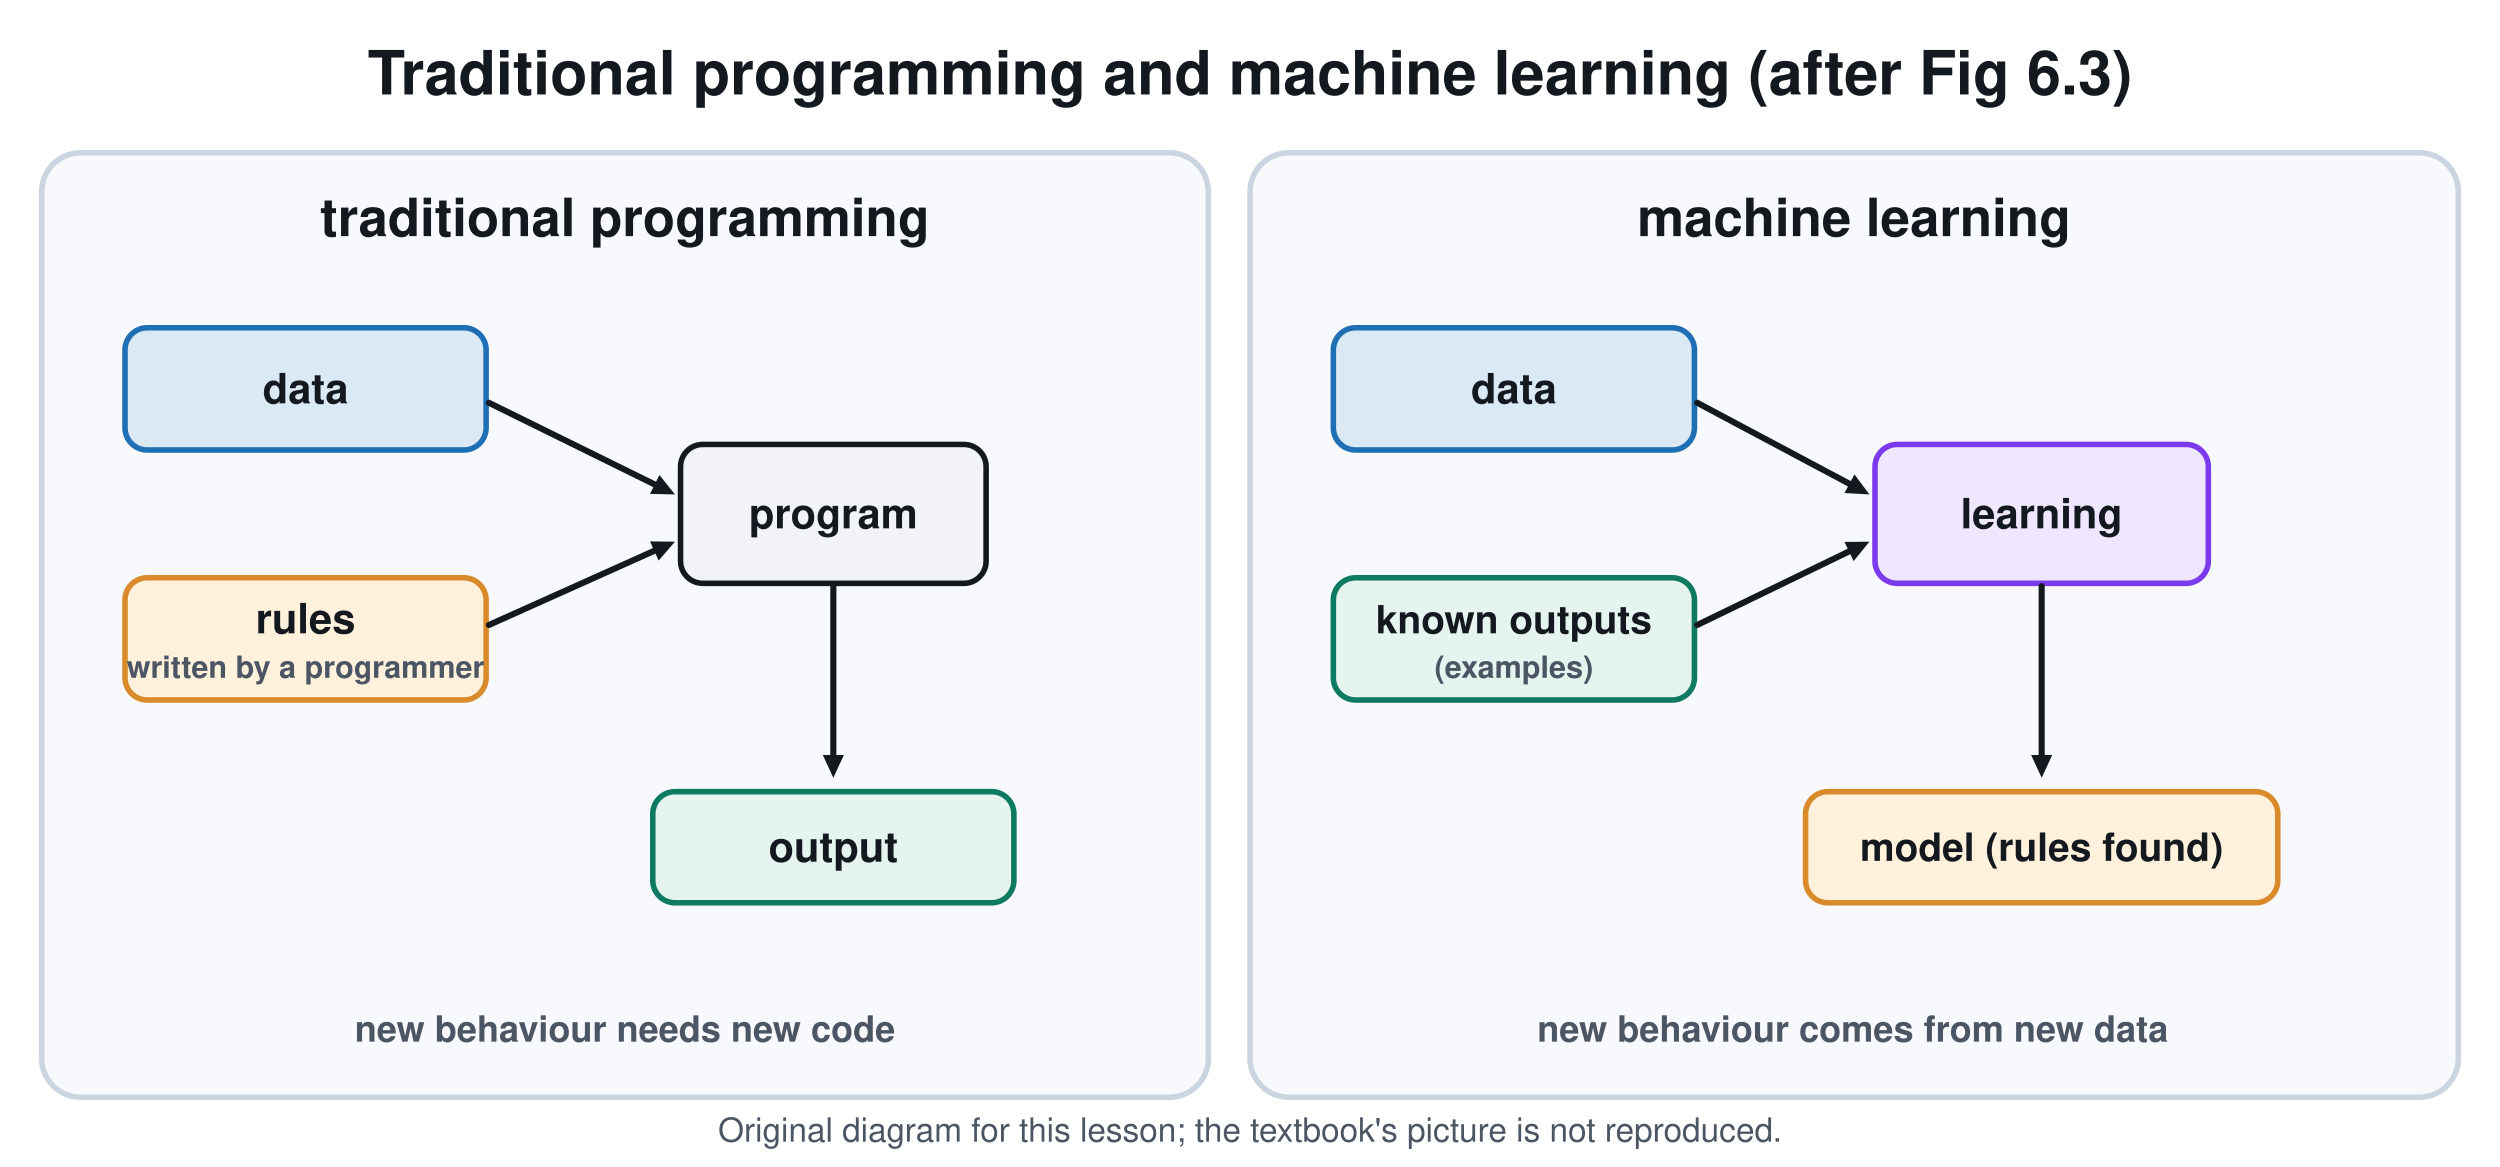
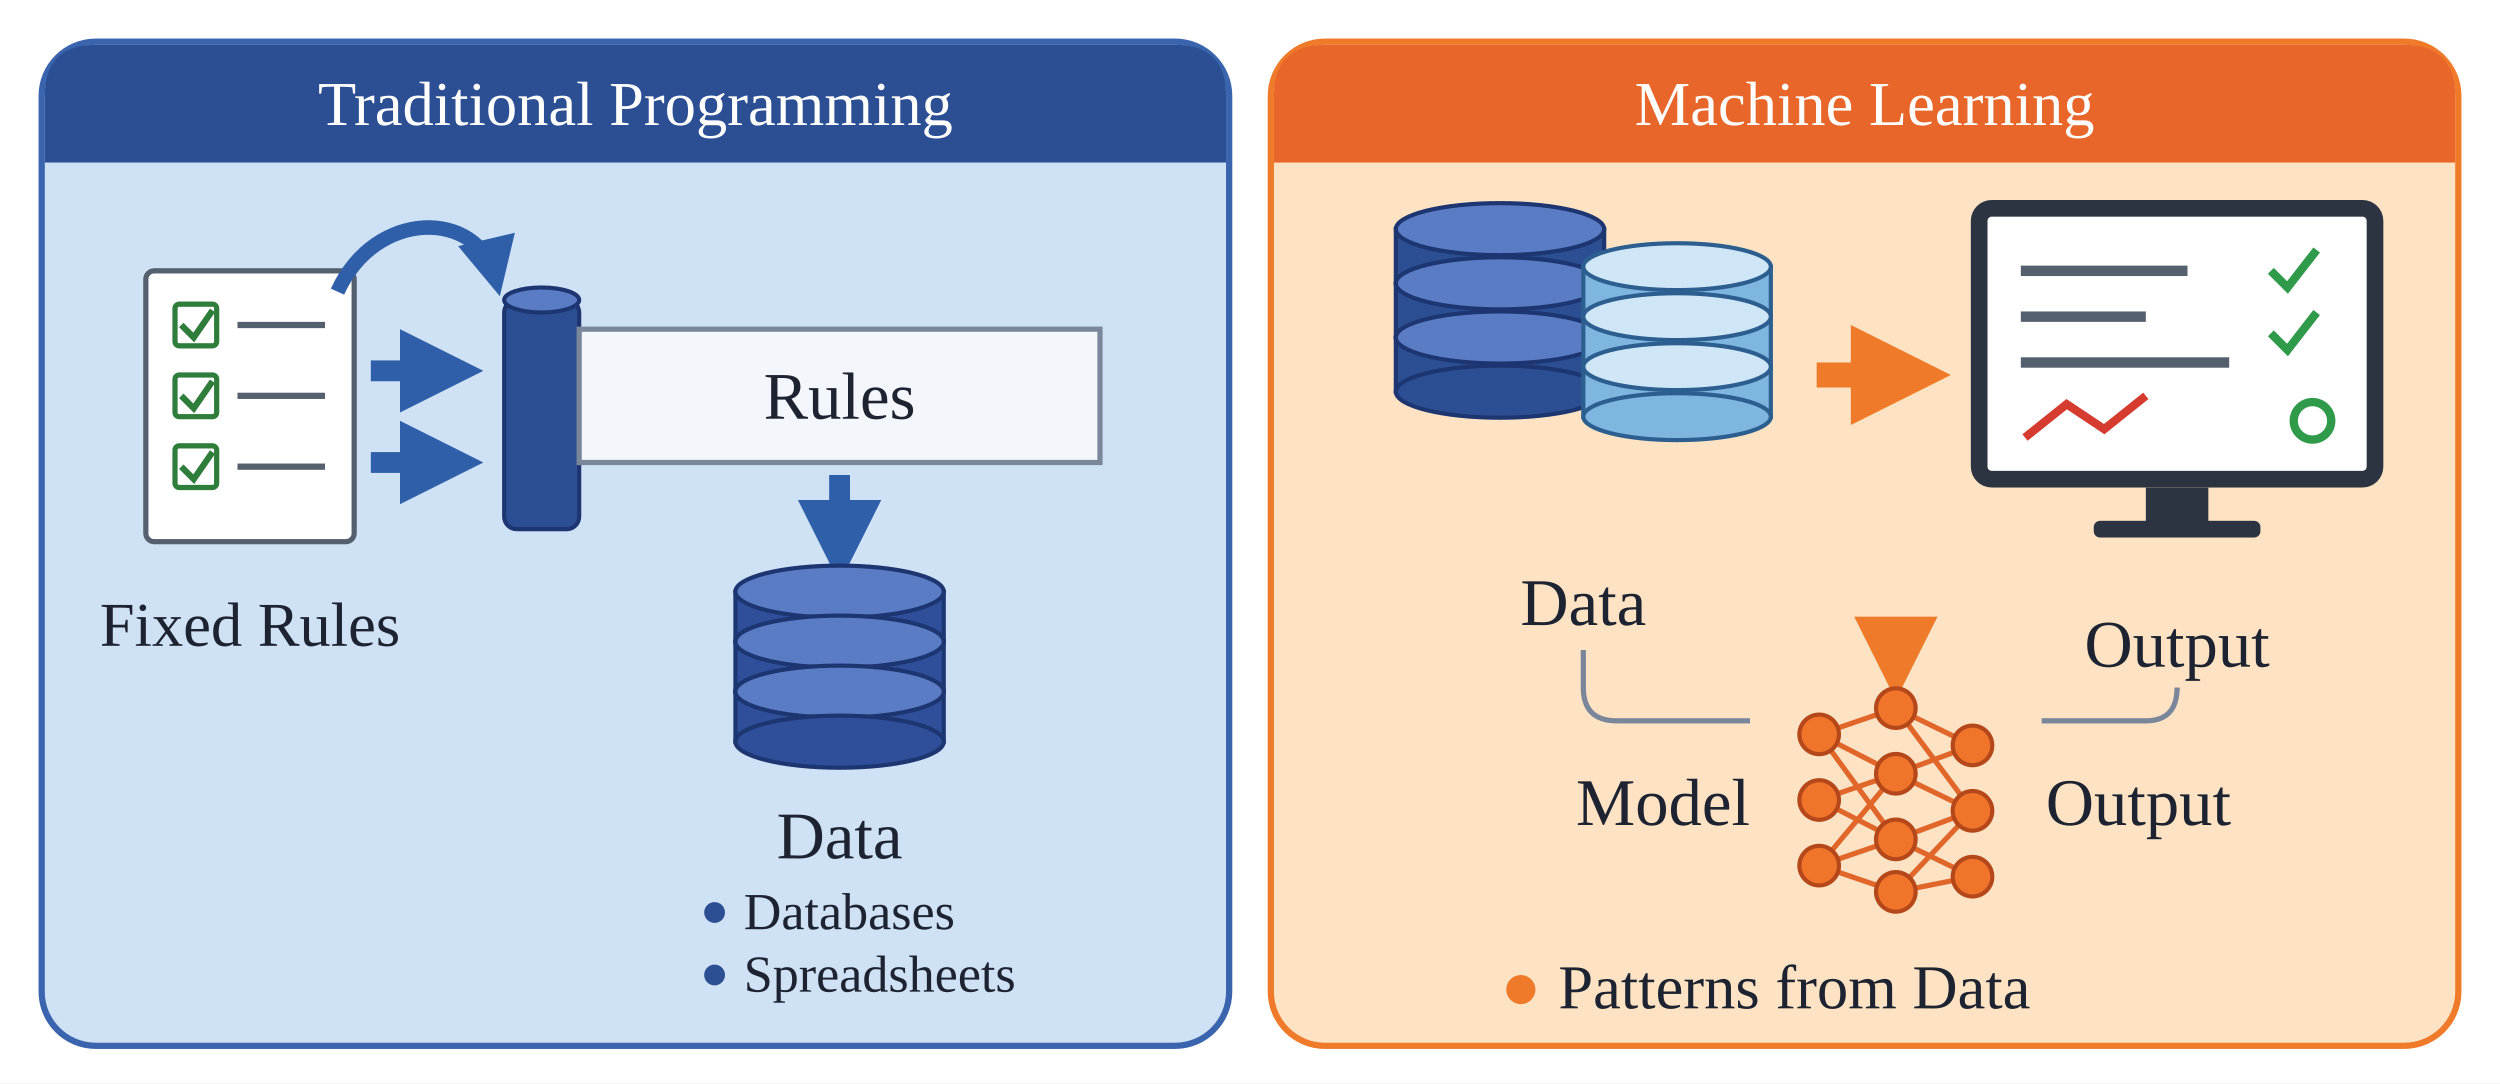
- <svg xmlns="http://www.w3.org/2000/svg" viewBox="0 0 900 420" font-family="Segoe UI, Helvetica, Arial, sans-serif">
-   <rect width="900" height="420" fill="#ffffff" />
-   <text x="450.0" y="34.0" font-size="22" fill="#14181f" text-anchor="middle" font-weight="700">Traditional programming and machine learning (after Fig 6.3)</text>
-   <rect x="15.0" y="55.0" width="420.0" height="340.0" rx="14" stroke="#cbd5e1" stroke-width="2" fill="#f7f9fc" />
-   <text x="225.0" y="85.0" font-size="19" fill="#14181f" text-anchor="middle" font-weight="700">traditional programming</text>
-   <rect x="45.0" y="118.0" width="130.0" height="44.0" rx="8" stroke="#1f6fb5" stroke-width="2" fill="#dbe9f5" />
-   <text x="110.0" y="145.2" font-size="15" fill="#14181f" text-anchor="middle" font-weight="700">data</text>
-   <rect x="45.0" y="208.0" width="130.0" height="44.0" rx="8" stroke="#d98b2b" stroke-width="2" fill="#fff1dc" />
-   <text x="110.0" y="228.0" font-size="15" fill="#14181f" text-anchor="middle" font-weight="700">rules</text>
-   <text x="110.0" y="244.0" font-size="11" fill="#4b5563" text-anchor="middle" font-weight="700">written by a programmer</text>
-   <rect x="245.0" y="160.0" width="110.0" height="50.0" rx="8" stroke="#14181f" stroke-width="2" fill="#f1f3f6" />
-   <text x="300.0" y="190.2" font-size="15" fill="#14181f" text-anchor="middle" font-weight="700">program</text>
-   <line x1="176.0" y1="145.0" x2="236.5" y2="174.8" stroke="#14181f" stroke-width="2.2" stroke-linecap="round" />
-   <path d="M243.0 178.0 L234.0 177.8 L237.4 171.0 Z" fill="#14181f" />
-   <line x1="176.0" y1="225.0" x2="236.4" y2="197.9" stroke="#14181f" stroke-width="2.2" stroke-linecap="round" />
-   <path d="M243.0 195.0 L237.1 201.8 L234.0 194.9 Z" fill="#14181f" />
-   <line x1="300.0" y1="211.0" x2="300.0" y2="272.8" stroke="#14181f" stroke-width="2.2" stroke-linecap="round" />
-   <path d="M300.0 280.0 L296.2 271.8 L303.8 271.8 Z" fill="#14181f" />
-   <rect x="235.0" y="285.0" width="130.0" height="40.0" rx="8" stroke="#0f7a62" stroke-width="2" fill="#e6f4ef" />
-   <text x="300.0" y="310.2" font-size="15" fill="#14181f" text-anchor="middle" font-weight="700">output</text>
-   <text x="225.0" y="375.0" font-size="13" fill="#4b5563" text-anchor="middle" font-weight="700">new behaviour needs new code</text>
-   <rect x="450.0" y="55.0" width="435.0" height="340.0" rx="14" stroke="#cbd5e1" stroke-width="2" fill="#f7f9fc" />
-   <text x="667.5" y="85.0" font-size="19" fill="#14181f" text-anchor="middle" font-weight="700">machine learning</text>
-   <rect x="480.0" y="118.0" width="130.0" height="44.0" rx="8" stroke="#1f6fb5" stroke-width="2" fill="#dbe9f5" />
-   <text x="545.0" y="145.2" font-size="15" fill="#14181f" text-anchor="middle" font-weight="700">data</text>
-   <rect x="480.0" y="208.0" width="130.0" height="44.0" rx="8" stroke="#0f7a62" stroke-width="2" fill="#e6f4ef" />
-   <text x="545.0" y="228.0" font-size="14" fill="#14181f" text-anchor="middle" font-weight="700">known outputs</text>
-   <text x="545.0" y="244.0" font-size="11" fill="#4b5563" text-anchor="middle" font-weight="700">(examples)</text>
-   <rect x="675.0" y="160.0" width="120.0" height="50.0" rx="8" stroke="#7c3aed" stroke-width="2" fill="#efe7fd" />
-   <text x="735.0" y="190.2" font-size="15" fill="#14181f" text-anchor="middle" font-weight="700">learning</text>
-   <line x1="611.0" y1="145.0" x2="666.6" y2="174.6" stroke="#14181f" stroke-width="2.2" stroke-linecap="round" />
-   <path d="M673.0 178.0 L664.0 177.5 L667.6 170.8 Z" fill="#14181f" />
-   <line x1="611.0" y1="225.0" x2="666.5" y2="198.1" stroke="#14181f" stroke-width="2.2" stroke-linecap="round" />
-   <path d="M673.0 195.0 L667.3 202.0 L664.0 195.1 Z" fill="#14181f" />
-   <line x1="735.0" y1="211.0" x2="735.0" y2="272.8" stroke="#14181f" stroke-width="2.2" stroke-linecap="round" />
-   <path d="M735.0 280.0 L731.2 271.8 L738.8 271.8 Z" fill="#14181f" />
-   <rect x="650.0" y="285.0" width="170.0" height="40.0" rx="8" stroke="#d98b2b" stroke-width="2" fill="#fff1dc" />
-   <text x="735.0" y="309.9" font-size="14" fill="#14181f" text-anchor="middle" font-weight="700">model (rules found)</text>
-   <text x="667.0" y="375.0" font-size="13" fill="#4b5563" text-anchor="middle" font-weight="700">new behaviour comes from new data</text>
-   <text x="450.0" y="411" font-size="12" fill="#4b5563" text-anchor="middle">Original diagram for this lesson; the textbook's picture is not reproduced.</text>
+ <svg xmlns="http://www.w3.org/2000/svg" viewBox="0 0 1200 520" font-family="Segoe UI, Arial, sans-serif">
+   <defs>
+     <marker id="ab" viewBox="0 0 10 10" refX="7" refY="5" markerWidth="4" markerHeight="4" orient="auto">
+       <path d="M0,0 L10,5 L0,10 Z" fill="#2f5fa8" />
+     </marker>
+     <marker id="ao" viewBox="0 0 10 10" refX="7" refY="5" markerWidth="4" markerHeight="4" orient="auto">
+       <path d="M0,0 L10,5 L0,10 Z" fill="#ef7a2a" />
+     </marker>
+   </defs>
+   <rect width="1200" height="520" fill="#ffffff" />
+   <rect x="20.0" y="20.0" width="570.0" height="482.0" rx="26" fill="#cfe1f5" stroke="#3a64ad" stroke-width="3" />
+   <path d="M21.5 78 V46 Q21.5 21.5 46 21.5 H564 Q588.5 21.5 588.5 46 V78 Z" fill="#2c4f94" />
+   <text x="305.0" y="60.0" font-size="30" fill="#ffffff" text-anchor="middle" font-family="Times New Roman, Times, serif">Traditional Programming</text>
+   <rect x="70.0" y="130.0" width="100.0" height="130.0" rx="4" fill="#ffffff" stroke="#55606e" stroke-width="2.5" />
+   <rect x="84.0" y="146.0" width="20.0" height="20.0" rx="2" fill="#ffffff" stroke="#2e7d3a" stroke-width="2.5" />
+   <polyline points="87,156 93,162 102,149" fill="none" stroke="#2e7d3a" stroke-width="3" />
+   <line x1="114" y1="156" x2="156" y2="156" stroke="#55606e" stroke-width="3" />
+   <rect x="84.0" y="180.0" width="20.0" height="20.0" rx="2" fill="#ffffff" stroke="#2e7d3a" stroke-width="2.5" />
+   <polyline points="87,190 93,196 102,183" fill="none" stroke="#2e7d3a" stroke-width="3" />
+   <line x1="114" y1="190" x2="156" y2="190" stroke="#55606e" stroke-width="3" />
+   <rect x="84.0" y="214.0" width="20.0" height="20.0" rx="2" fill="#ffffff" stroke="#2e7d3a" stroke-width="2.5" />
+   <polyline points="87,224 93,230 102,217" fill="none" stroke="#2e7d3a" stroke-width="3" />
+   <line x1="114" y1="224" x2="156" y2="224" stroke="#55606e" stroke-width="3" />
+   <text x="120.0" y="310.0" font-size="30" fill="#1d2330" text-anchor="middle" font-family="Times New Roman, Times, serif">Fixed Rules</text>
+   <path d="M162 140 C 180 100, 230 100, 238 134" fill="none" stroke="#2f5fa8" stroke-width="7" marker-end="url(#ab)" />
+   <line x1="178" y1="178" x2="220" y2="178" stroke="#2f5fa8" stroke-width="10" marker-end="url(#ab)" />
+   <line x1="178" y1="222" x2="220" y2="222" stroke="#2f5fa8" stroke-width="10" marker-end="url(#ab)" />
+   <rect x="242.0" y="144.0" width="36.0" height="110.0" rx="6" fill="#2c4f94" stroke="#1d3570" stroke-width="2" />
+   <ellipse cx="260" cy="144" rx="18" ry="6" fill="#5a7cc4" stroke="#1d3570" stroke-width="2" />
+   <rect x="278.0" y="158.0" width="250.0" height="64.0" rx="0" fill="#f3f6fa" stroke="#7a8699" stroke-width="2.5" />
+   <text x="403.0" y="201.0" font-size="32" fill="#1d2330" text-anchor="middle" font-family="Times New Roman, Times, serif">Rules</text>
+   <line x1="403" y1="228" x2="403" y2="268" stroke="#2f5fa8" stroke-width="10" marker-end="url(#ab)" />
+   <rect x="353" y="284" width="100" height="24" fill="#2f4f9a" stroke="#1d3570" stroke-width="2" />
+   <ellipse cx="403.0" cy="284" rx="50.0" ry="12.5" fill="#5a7cc4" stroke="#1d3570" stroke-width="2" />
+   <rect x="353" y="308" width="100" height="24" fill="#2f4f9a" stroke="#1d3570" stroke-width="2" />
+   <ellipse cx="403.0" cy="308" rx="50.0" ry="12.5" fill="#5a7cc4" stroke="#1d3570" stroke-width="2" />
+   <rect x="353" y="332" width="100" height="24" fill="#2f4f9a" stroke="#1d3570" stroke-width="2" />
+   <ellipse cx="403.0" cy="332" rx="50.0" ry="12.5" fill="#5a7cc4" stroke="#1d3570" stroke-width="2" />
+   <ellipse cx="403.0" cy="356" rx="50.0" ry="12.5" fill="#2f4f9a" stroke="#1d3570" stroke-width="2" />
+   <text x="403.0" y="412.0" font-size="32" fill="#1d2330" text-anchor="middle" font-family="Times New Roman, Times, serif">Data</text>
+   <circle cx="343" cy="438" r="5" fill="#2c4f94" />
+   <text x="357.0" y="446.0" font-size="25" fill="#1d2330" text-anchor="start" font-family="Times New Roman, Times, serif">Databases</text>
+   <circle cx="343" cy="468" r="5" fill="#2c4f94" />
+   <text x="357.0" y="476.0" font-size="25" fill="#1d2330" text-anchor="start" font-family="Times New Roman, Times, serif">Spreadsheets</text>
+   <rect x="610.0" y="20.0" width="570.0" height="482.0" rx="26" fill="#fde3c4" stroke="#ef7a2a" stroke-width="3" />
+   <path d="M611.5 78 V46 Q611.5 21.5 636 21.5 H1154 Q1178.5 21.5 1178.5 46 V78 Z" fill="#e8662a" />
+   <text x="895.0" y="60.0" font-size="30" fill="#ffffff" text-anchor="middle" font-family="Times New Roman, Times, serif">Machine Learning</text>
+   <rect x="670" y="110" width="100" height="26" fill="#2c4f94" stroke="#1d3570" stroke-width="2" />
+   <ellipse cx="720.0" cy="110" rx="50.0" ry="12.5" fill="#5a7cc4" stroke="#1d3570" stroke-width="2" />
+   <rect x="670" y="136" width="100" height="26" fill="#2c4f94" stroke="#1d3570" stroke-width="2" />
+   <ellipse cx="720.0" cy="136" rx="50.0" ry="12.5" fill="#5a7cc4" stroke="#1d3570" stroke-width="2" />
+   <rect x="670" y="162" width="100" height="26" fill="#2c4f94" stroke="#1d3570" stroke-width="2" />
+   <ellipse cx="720.0" cy="162" rx="50.0" ry="12.5" fill="#5a7cc4" stroke="#1d3570" stroke-width="2" />
+   <ellipse cx="720.0" cy="188" rx="50.0" ry="12.5" fill="#2c4f94" stroke="#1d3570" stroke-width="2" />
+   <rect x="760" y="128" width="90" height="24" fill="#7fb6e0" stroke="#2c5f8f" stroke-width="2" />
+   <ellipse cx="805.0" cy="128" rx="45.0" ry="11.25" fill="#cfe6f7" stroke="#2c5f8f" stroke-width="2" />
+   <rect x="760" y="152" width="90" height="24" fill="#7fb6e0" stroke="#2c5f8f" stroke-width="2" />
+   <ellipse cx="805.0" cy="152" rx="45.0" ry="11.25" fill="#cfe6f7" stroke="#2c5f8f" stroke-width="2" />
+   <rect x="760" y="176" width="90" height="24" fill="#7fb6e0" stroke="#2c5f8f" stroke-width="2" />
+   <ellipse cx="805.0" cy="176" rx="45.0" ry="11.25" fill="#cfe6f7" stroke="#2c5f8f" stroke-width="2" />
+   <ellipse cx="805.0" cy="200" rx="45.0" ry="11.25" fill="#7fb6e0" stroke="#2c5f8f" stroke-width="2" />
+   <text x="760.0" y="300.0" font-size="32" fill="#1d2330" text-anchor="middle" font-family="Times New Roman, Times, serif">Data</text>
+   <line x1="872" y1="180" x2="922" y2="180" stroke="#ef7a2a" stroke-width="12" marker-end="url(#ao)" />
+   <rect x="950.0" y="100.0" width="190.0" height="130.0" rx="6" fill="#ffffff" stroke="#2b3440" stroke-width="8" />
+   <line x1="970" y1="130" x2="1050" y2="130" stroke="#55606e" stroke-width="5" />
+   <line x1="970" y1="152" x2="1030" y2="152" stroke="#55606e" stroke-width="5" />
+   <line x1="970" y1="174" x2="1070" y2="174" stroke="#55606e" stroke-width="5" />
+   <polyline points="1090,130 1098,138 1112,120" fill="none" stroke="#2e9a4a" stroke-width="4" />
+   <polyline points="1090,160 1098,168 1112,150" fill="none" stroke="#2e9a4a" stroke-width="4" />
+   <polyline points="972,210 992,194 1010,206 1030,190" fill="none" stroke="#d63b2f" stroke-width="4" />
+   <circle cx="1110" cy="202" r="9" fill="none" stroke="#2e9a4a" stroke-width="4" />
+   <rect x="1030.0" y="234.0" width="30.0" height="18.0" rx="0" fill="#2b3440" stroke="none" stroke-width="0" />
+   <rect x="1005.0" y="250.0" width="80.0" height="8.0" rx="3" fill="#2b3440" stroke="none" stroke-width="0" />
+   <text x="1045.0" y="320.0" font-size="32" fill="#1d2330" text-anchor="middle" font-family="Times New Roman, Times, serif">Output</text>
+   <line x1="910" y1="300" x2="910" y2="324" stroke="#ef9a5a" stroke-width="10" marker-end="url(#ao)" />
+   <path d="M760 312 V330 Q760 346 776 346 H840" fill="none" stroke="#7a8699" stroke-width="2.5" />
+   <path d="M980 346 H1030 Q1045 346 1045 330 V332" fill="none" stroke="#7a8699" stroke-width="2.5" />
+   <line x1="873.2" y1="352.5" x2="910.0" y2="339.9" stroke="#e0662a" stroke-width="2.5" />
+   <line x1="873.2" y1="352.5" x2="910.0" y2="371.4" stroke="#e0662a" stroke-width="2.5" />
+   <line x1="873.2" y1="384.0" x2="910.0" y2="371.4" stroke="#e0662a" stroke-width="2.5" />
+   <line x1="873.2" y1="384.0" x2="910.0" y2="402.9" stroke="#e0662a" stroke-width="2.5" />
+   <line x1="873.2" y1="415.5" x2="910.0" y2="402.9" stroke="#e0662a" stroke-width="2.5" />
+   <line x1="873.2" y1="415.5" x2="910.0" y2="428.1" stroke="#e0662a" stroke-width="2.5" />
+   <line x1="873.2" y1="352.5" x2="910.0" y2="402.9" stroke="#e0662a" stroke-width="2.5" />
+   <line x1="873.2" y1="415.5" x2="910.0" y2="371.4" stroke="#e0662a" stroke-width="2.5" />
+   <line x1="910.0" y1="339.9" x2="946.8" y2="357.8" stroke="#e0662a" stroke-width="2.5" />
+   <line x1="910.0" y1="371.4" x2="946.8" y2="357.8" stroke="#e0662a" stroke-width="2.5" />
+   <line x1="910.0" y1="371.4" x2="946.8" y2="389.2" stroke="#e0662a" stroke-width="2.5" />
+   <line x1="910.0" y1="402.9" x2="946.8" y2="389.2" stroke="#e0662a" stroke-width="2.5" />
+   <line x1="910.0" y1="402.9" x2="946.8" y2="420.8" stroke="#e0662a" stroke-width="2.5" />
+   <line x1="910.0" y1="428.1" x2="946.8" y2="420.8" stroke="#e0662a" stroke-width="2.5" />
+   <line x1="910.0" y1="339.9" x2="946.8" y2="389.2" stroke="#e0662a" stroke-width="2.5" />
+   <line x1="910.0" y1="428.1" x2="946.8" y2="389.2" stroke="#e0662a" stroke-width="2.5" />
+   <circle cx="873.2" cy="352.5" r="9.5" fill="#f0742a" stroke="#b5481a" stroke-width="2" />
+   <circle cx="873.2" cy="384.0" r="9.5" fill="#f0742a" stroke="#b5481a" stroke-width="2" />
+   <circle cx="873.2" cy="415.5" r="9.5" fill="#f0742a" stroke="#b5481a" stroke-width="2" />
+   <circle cx="910.0" cy="339.9" r="9.5" fill="#f0742a" stroke="#b5481a" stroke-width="2" />
+   <circle cx="910.0" cy="371.4" r="9.5" fill="#f0742a" stroke="#b5481a" stroke-width="2" />
+   <circle cx="910.0" cy="402.9" r="9.5" fill="#f0742a" stroke="#b5481a" stroke-width="2" />
+   <circle cx="910.0" cy="428.1" r="9.5" fill="#f0742a" stroke="#b5481a" stroke-width="2" />
+   <circle cx="946.8" cy="357.8" r="9.5" fill="#f0742a" stroke="#b5481a" stroke-width="2" />
+   <circle cx="946.8" cy="389.2" r="9.5" fill="#f0742a" stroke="#b5481a" stroke-width="2" />
+   <circle cx="946.8" cy="420.8" r="9.5" fill="#f0742a" stroke="#b5481a" stroke-width="2" />
+   <text x="840.0" y="396.0" font-size="32" fill="#1d2330" text-anchor="end" font-family="Times New Roman, Times, serif">Model</text>
+   <text x="982.0" y="396.0" font-size="32" fill="#1d2330" text-anchor="start" font-family="Times New Roman, Times, serif">Output</text>
+   <circle cx="730" cy="475" r="7" fill="#ef7a2a" />
+   <text x="748.0" y="484.0" font-size="30" fill="#1d2330" text-anchor="start" font-family="Times New Roman, Times, serif">Patterns from Data</text>
</svg>
